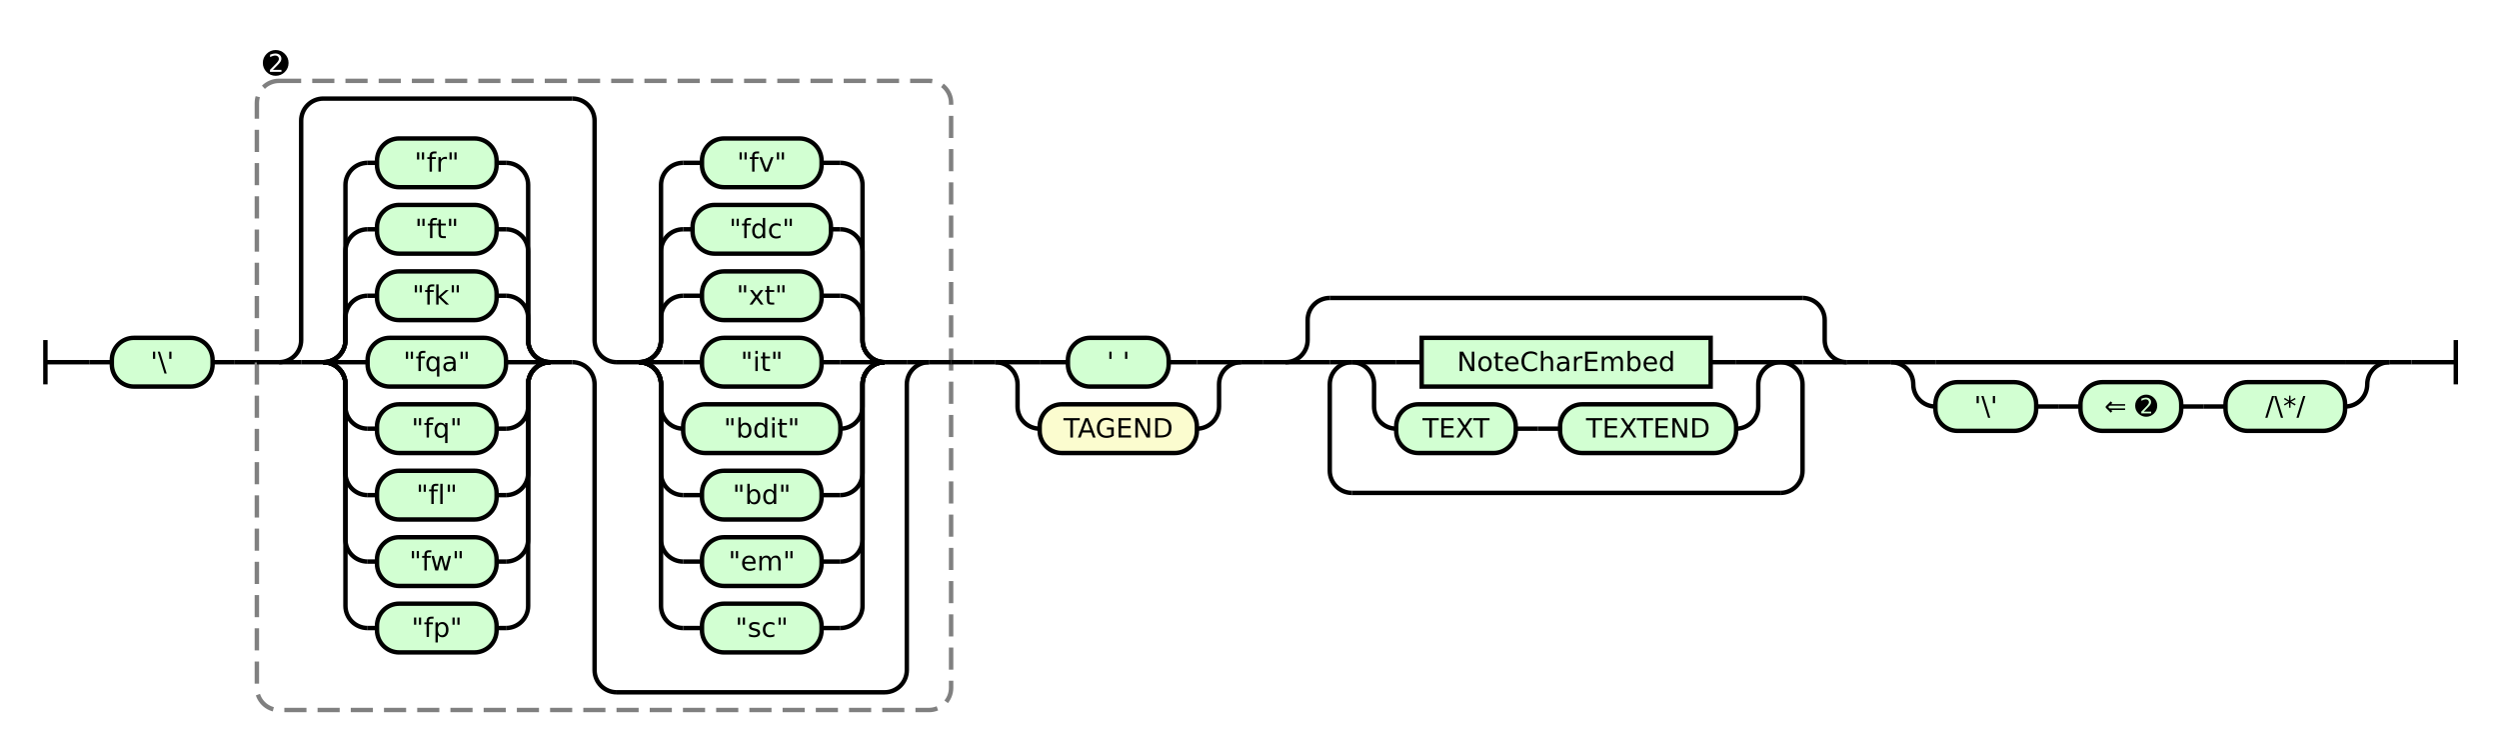
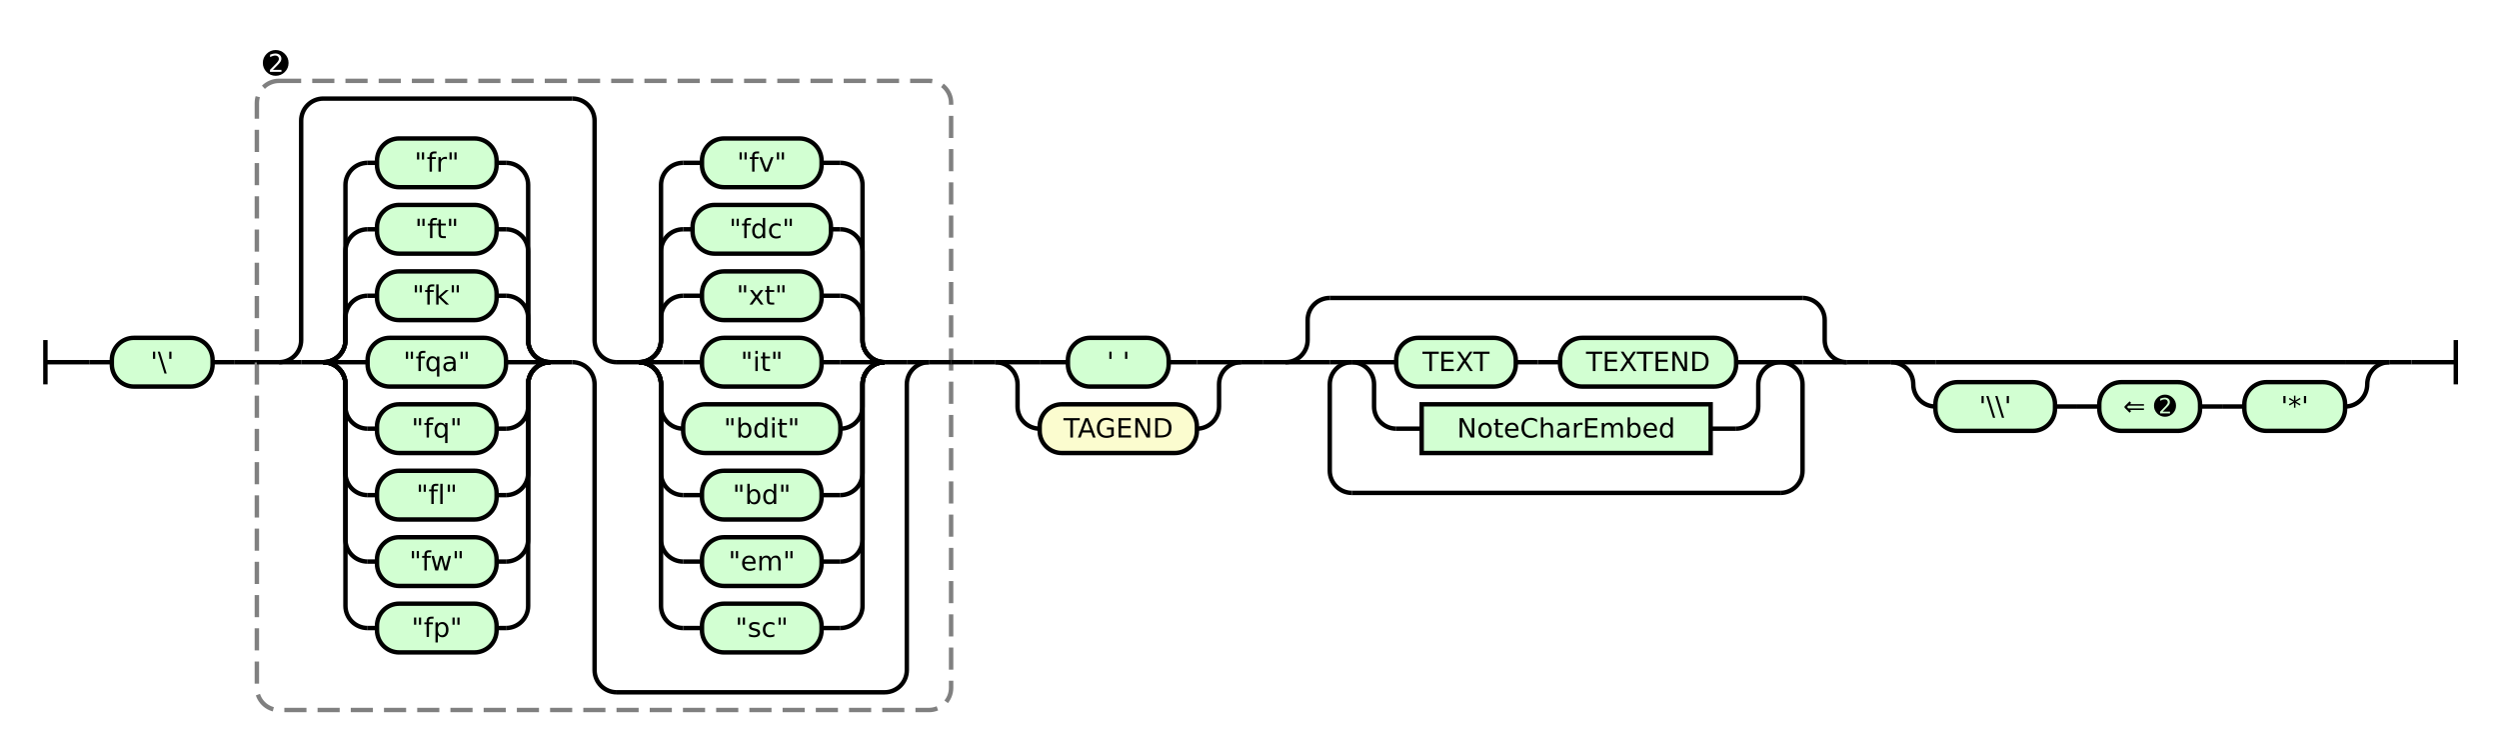
<svg xmlns="http://www.w3.org/2000/svg" class="railroad-diagram" height="340" viewBox="0 0 1128.5 340" width="1128.5">
  <g transform="translate(.5 .5)">
    <style>/*  */

    svg.railroad-diagram {
        background-color: hsl(30,20%,95%);
    }
    svg.railroad-diagram path {
        stroke-width: 2;
        stroke: black;
        fill: none;
    }
    svg.railroad-diagram text {
        font-size: 12px;
        text-anchor: middle;
        font-family: DejaVu Sans;
    }
    svg.railroad-diagram text.label {
        text-anchor:start;
    }
    svg.railroad-diagram text.comment {
        font-family: DejaVu Sans;
        font-size: 14px;
    }
    svg.railroad-diagram rect{
        stroke-width: 2;
        stroke: black;
        fill: rgb(210, 255, 210);
    }
    svg.railroad-diagram rect.group-box {
        stroke: gray;
        stroke-dasharray: 10 5;
        fill: none;
    }
    .terminal {
        font-family: DejaVu Sans;
    }
    svg.railroad-diagram g.altterminal rect {
        fill: rgb(251, 252, 207)
    }

/*  */
</style>
    <g>
      <path d="M 20 153 v 20 m 0 -10 h 20" />
    </g>
    <path d="M 40 163 h 10" />
    <g>
      <path d="M 50 163 h 0.0" />
      <path d="M 1078.5 163 h 0.0" />
      <g class="terminal ">
        <path d="M 50.0 163 h 0.0" />
        <path d="M 95.5 163 h 0.0" />
        <rect height="22" rx="10" ry="10" width="45.5" x="50.0" y="152" />
        <text x="72.75" y="167">'\'</text>
      </g>
      <path d="M 95.5 163 h 10" />
      <path d="M 105.5 163 h 10" />
      <g>
        <path d="M 115.5 163 h 0.0" />
        <path d="M 429.0 163 h 0.0" />
        <rect class="group-box" height="284" rx="10" ry="10" width="313.5" x="115.5" y="36" />
        <g>
          <path d="M 115.5 163 h 10.0" />
          <path d="M 419.0 163 h 10.0" />
          <g>
            <path d="M 125.5 163 h 0.0" />
            <path d="M 419.0 163 h 0.0" />
            <path d="M 125.5 163 a 10 10 0 0 0 10 -10 v -99 a 10 10 0 0 1 10 -10 h 112.5" />
            <path d="M 278.0 312 h 121.0 a 10 10 0 0 0 10 -10 v -129 a 10 10 0 0 1 10 -10" />
            <path d="M 125.5 163 h 10" />
            <g>
              <path d="M 135.5 163 h 10.0" />
              <path d="M 248.0 163 h 10.0" />
              <path d="M 145.5 163 a 10 10 0 0 0 10 -10 v -10 a 10 10 0 0 1 10 -10" />
              <g class="terminal ">
                <path d="M 165.5 133 h 4.25" />
                <path d="M 223.75 133 h 4.25" />
                <rect height="22" rx="10" ry="10" width="54.0" x="169.75" y="122" />
                <text x="196.75" y="137">"fk"</text>
              </g>
              <path d="M 228.0 133 a 10 10 0 0 1 10 10 v 10 a 10 10 0 0 0 10 10" />
              <path d="M 145.5 163 a 10 10 0 0 0 10 -10 v -40 a 10 10 0 0 1 10 -10" />
              <g class="terminal ">
                <path d="M 165.5 103 h 4.25" />
                <path d="M 223.75 103 h 4.25" />
                <rect height="22" rx="10" ry="10" width="54.0" x="169.75" y="92" />
                <text x="196.75" y="107">"ft"</text>
              </g>
              <path d="M 228.0 103 a 10 10 0 0 1 10 10 v 40 a 10 10 0 0 0 10 10" />
              <path d="M 145.5 163 a 10 10 0 0 0 10 -10 v -70 a 10 10 0 0 1 10 -10" />
              <g class="terminal ">
                <path d="M 165.5 73 h 4.25" />
                <path d="M 223.75 73 h 4.25" />
                <rect height="22" rx="10" ry="10" width="54.0" x="169.75" y="62" />
                <text x="196.75" y="77">"fr"</text>
              </g>
              <path d="M 228.0 73 a 10 10 0 0 1 10 10 v 70 a 10 10 0 0 0 10 10" />
              <path d="M 145.5 163 h 20" />
              <g class="terminal ">
                <path d="M 165.5 163 h 0.0" />
                <path d="M 228.0 163 h 0.0" />
                <rect height="22" rx="10" ry="10" width="62.5" x="165.5" y="152" />
                <text x="196.75" y="167">"fqa"</text>
              </g>
              <path d="M 228.0 163 h 20" />
              <path d="M 145.5 163 a 10 10 0 0 1 10 10 v 10 a 10 10 0 0 0 10 10" />
              <g class="terminal ">
                <path d="M 165.5 193 h 4.25" />
                <path d="M 223.75 193 h 4.25" />
                <rect height="22" rx="10" ry="10" width="54.0" x="169.75" y="182" />
                <text x="196.75" y="197">"fq"</text>
              </g>
              <path d="M 228.0 193 a 10 10 0 0 0 10 -10 v -10 a 10 10 0 0 1 10 -10" />
              <path d="M 145.5 163 a 10 10 0 0 1 10 10 v 40 a 10 10 0 0 0 10 10" />
              <g class="terminal ">
                <path d="M 165.5 223 h 4.25" />
                <path d="M 223.75 223 h 4.25" />
                <rect height="22" rx="10" ry="10" width="54.0" x="169.75" y="212" />
                <text x="196.75" y="227">"fl"</text>
              </g>
              <path d="M 228.0 223 a 10 10 0 0 0 10 -10 v -40 a 10 10 0 0 1 10 -10" />
              <path d="M 145.5 163 a 10 10 0 0 1 10 10 v 70 a 10 10 0 0 0 10 10" />
              <g class="terminal ">
                <path d="M 165.5 253 h 4.25" />
                <path d="M 223.75 253 h 4.25" />
                <rect height="22" rx="10" ry="10" width="54.0" x="169.75" y="242" />
                <text x="196.75" y="257">"fw"</text>
              </g>
              <path d="M 228.0 253 a 10 10 0 0 0 10 -10 v -70 a 10 10 0 0 1 10 -10" />
              <path d="M 145.5 163 a 10 10 0 0 1 10 10 v 100 a 10 10 0 0 0 10 10" />
              <g class="terminal ">
                <path d="M 165.5 283 h 4.25" />
                <path d="M 223.75 283 h 4.25" />
                <rect height="22" rx="10" ry="10" width="54.0" x="169.75" y="272" />
                <text x="196.75" y="287">"fp"</text>
              </g>
              <path d="M 228.0 283 a 10 10 0 0 0 10 -10 v -100 a 10 10 0 0 1 10 -10" />
            </g>
            <path d="M 258.0 163 a 10 10 0 0 1 10 10 v 129 a 10 10 0 0 0 10 10" />
            <path d="M 258.0 44 a 10 10 0 0 1 10 10 v 99 a 10 10 0 0 0 10 10" />
            <g>
              <path d="M 278.0 163 h 10.0" />
              <path d="M 399.0 163 h 10.0" />
              <path d="M 288.0 163 a 10 10 0 0 0 10 -10 v -10 a 10 10 0 0 1 10 -10" />
              <g class="terminal ">
                <path d="M 308.0 133 h 8.5" />
                <path d="M 370.5 133 h 8.5" />
                <rect height="22" rx="10" ry="10" width="54.0" x="316.5" y="122" />
                <text x="343.5" y="137">"xt"</text>
              </g>
              <path d="M 379.0 133 a 10 10 0 0 1 10 10 v 10 a 10 10 0 0 0 10 10" />
              <path d="M 288.0 163 a 10 10 0 0 0 10 -10 v -40 a 10 10 0 0 1 10 -10" />
              <g class="terminal ">
                <path d="M 308.0 103 h 4.25" />
                <path d="M 374.75 103 h 4.25" />
                <rect height="22" rx="10" ry="10" width="62.5" x="312.25" y="92" />
                <text x="343.5" y="107">"fdc"</text>
              </g>
              <path d="M 379.0 103 a 10 10 0 0 1 10 10 v 40 a 10 10 0 0 0 10 10" />
              <path d="M 288.0 163 a 10 10 0 0 0 10 -10 v -70 a 10 10 0 0 1 10 -10" />
              <g class="terminal ">
                <path d="M 308.0 73 h 8.5" />
                <path d="M 370.5 73 h 8.5" />
                <rect height="22" rx="10" ry="10" width="54.0" x="316.5" y="62" />
                <text x="343.5" y="77">"fv"</text>
              </g>
              <path d="M 379.0 73 a 10 10 0 0 1 10 10 v 70 a 10 10 0 0 0 10 10" />
              <path d="M 288.0 163 h 20" />
              <g class="terminal ">
                <path d="M 308.0 163 h 8.5" />
                <path d="M 370.5 163 h 8.5" />
                <rect height="22" rx="10" ry="10" width="54.0" x="316.5" y="152" />
                <text x="343.5" y="167">"it"</text>
              </g>
              <path d="M 379.0 163 h 20" />
              <path d="M 288.0 163 a 10 10 0 0 1 10 10 v 10 a 10 10 0 0 0 10 10" />
              <g class="terminal ">
                <path d="M 308.0 193 h 0.0" />
                <path d="M 379.0 193 h 0.0" />
                <rect height="22" rx="10" ry="10" width="71.0" x="308.0" y="182" />
                <text x="343.5" y="197">"bdit"</text>
              </g>
              <path d="M 379.0 193 a 10 10 0 0 0 10 -10 v -10 a 10 10 0 0 1 10 -10" />
              <path d="M 288.0 163 a 10 10 0 0 1 10 10 v 40 a 10 10 0 0 0 10 10" />
              <g class="terminal ">
                <path d="M 308.0 223 h 8.5" />
                <path d="M 370.5 223 h 8.5" />
                <rect height="22" rx="10" ry="10" width="54.0" x="316.5" y="212" />
                <text x="343.5" y="227">"bd"</text>
              </g>
              <path d="M 379.0 223 a 10 10 0 0 0 10 -10 v -40 a 10 10 0 0 1 10 -10" />
              <path d="M 288.0 163 a 10 10 0 0 1 10 10 v 70 a 10 10 0 0 0 10 10" />
              <g class="terminal ">
                <path d="M 308.0 253 h 8.5" />
                <path d="M 370.5 253 h 8.5" />
                <rect height="22" rx="10" ry="10" width="54.0" x="316.5" y="242" />
                <text x="343.5" y="257">"em"</text>
              </g>
              <path d="M 379.0 253 a 10 10 0 0 0 10 -10 v -70 a 10 10 0 0 1 10 -10" />
              <path d="M 288.0 163 a 10 10 0 0 1 10 10 v 100 a 10 10 0 0 0 10 10" />
              <g class="terminal ">
                <path d="M 308.0 283 h 8.5" />
                <path d="M 370.5 283 h 8.5" />
                <rect height="22" rx="10" ry="10" width="54.0" x="316.5" y="272" />
                <text x="343.5" y="287">"sc"</text>
              </g>
              <path d="M 379.0 283 a 10 10 0 0 0 10 -10 v -100 a 10 10 0 0 1 10 -10" />
            </g>
            <path d="M 409.0 163 h 10" />
          </g>
        </g>
        <g class="non-terminal ">
          <path d="M 115.5 28 h 0.0" />
          <path d="M 132.5 28 h 0.0" />
          <text class="comment" x="124.0" y="33">➋</text>
        </g>
      </g>
      <path d="M 429.0 163 h 10" />
      <path d="M 439.0 163 h 10" />
      <g>
        <path d="M 449.0 163 h 0.0" />
        <path d="M 560.0 163 h 0.0" />
        <path d="M 449.0 163 h 20" />
        <g class="terminal ">
          <path d="M 469.0 163 h 12.75" />
          <path d="M 527.25 163 h 12.75" />
          <rect height="22" rx="10" ry="10" width="45.5" x="481.75" y="152" />
          <text x="504.5" y="167">' '</text>
        </g>
        <path d="M 540.0 163 h 20" />
        <path d="M 449.0 163 a 10 10 0 0 1 10 10 v 10 a 10 10 0 0 0 10 10" />
        <g class="terminal altterminal">
          <path d="M 469.0 193 h 0.0" />
          <path d="M 540.0 193 h 0.0" />
          <rect height="22" rx="10" ry="10" width="71.0" x="469.0" y="182" />
          <text x="504.5" y="197">TAGEND</text>
        </g>
        <path d="M 540.0 193 a 10 10 0 0 0 10 -10 v -10 a 10 10 0 0 1 10 -10" />
      </g>
      <path d="M 560.0 163 h 10" />
      <path d="M 570.0 163 h 10" />
      <g>
        <path d="M 580.0 163 h 0.0" />
        <path d="M 833.5 163 h 0.0" />
        <path d="M 580.0 163 a 10 10 0 0 0 10 -10 v -9 a 10 10 0 0 1 10 -10" />
        <g>
          <path d="M 600.0 134 h 213.5" />
        </g>
        <path d="M 813.5 134 a 10 10 0 0 1 10 10 v 9 a 10 10 0 0 0 10 10" />
        <path d="M 580.0 163 h 20" />
        <g>
          <path d="M 600.0 163 h 0.0" />
          <path d="M 813.5 163 h 0.0" />
          <path d="M 600.0 163 h 10" />
          <g>
            <path d="M 610.0 163 h 0.0" />
            <path d="M 803.5 163 h 0.0" />
            <path d="M 610.0 163 h 20" />
-             <g class="non-terminal ">
-               <path d="M 630.0 163 h 11.5" />
-               <path d="M 772.0 163 h 11.5" />
-               <rect height="22" width="130.5" x="641.5" y="152" />
-               <text x="706.75" y="167">NoteCharEmbed</text>
+             <g>
+               <path d="M 630.0 163 h 0.0" />
+               <path d="M 783.5 163 h 0.0" />
+               <g class="terminal ">
+                 <path d="M 630.0 163 h 0.0" />
+                 <path d="M 684.0 163 h 0.0" />
+                 <rect height="22" rx="10" ry="10" width="54.0" x="630.0" y="152" />
+                 <text x="657.0" y="167">TEXT</text>
+               </g>
+               <path d="M 684.0 163 h 10" />
+               <path d="M 694.0 163 h 10" />
+               <g class="terminal ">
+                 <path d="M 704.0 163 h 0.0" />
+                 <path d="M 783.5 163 h 0.0" />
+                 <rect height="22" rx="10" ry="10" width="79.5" x="704.0" y="152" />
+                 <text x="743.75" y="167">TEXTEND</text>
+               </g>
            </g>
            <path d="M 783.5 163 h 20" />
            <path d="M 610.0 163 a 10 10 0 0 1 10 10 v 10 a 10 10 0 0 0 10 10" />
-             <g>
-               <path d="M 630.0 193 h 0.0" />
-               <path d="M 783.5 193 h 0.0" />
-               <g class="terminal ">
-                 <path d="M 630.0 193 h 0.0" />
-                 <path d="M 684.0 193 h 0.0" />
-                 <rect height="22" rx="10" ry="10" width="54.0" x="630.0" y="182" />
-                 <text x="657.0" y="197">TEXT</text>
-               </g>
-               <path d="M 684.0 193 h 10" />
-               <path d="M 694.0 193 h 10" />
-               <g class="terminal ">
-                 <path d="M 704.0 193 h 0.0" />
-                 <path d="M 783.5 193 h 0.0" />
-                 <rect height="22" rx="10" ry="10" width="79.5" x="704.0" y="182" />
-                 <text x="743.75" y="197">TEXTEND</text>
-               </g>
+             <g class="non-terminal ">
+               <path d="M 630.0 193 h 11.5" />
+               <path d="M 772.0 193 h 11.5" />
+               <rect height="22" width="130.5" x="641.5" y="182" />
+               <text x="706.75" y="197">NoteCharEmbed</text>
            </g>
            <path d="M 783.5 193 a 10 10 0 0 0 10 -10 v -10 a 10 10 0 0 1 10 -10" />
          </g>
          <path d="M 803.5 163 h 10" />
          <path d="M 610.0 163 a 10 10 0 0 0 -10 10 v 39 a 10 10 0 0 0 10 10" />
          <g>
            <path d="M 610.0 222 h 193.5" />
          </g>
          <path d="M 803.5 222 a 10 10 0 0 0 10 -10 v -39 a 10 10 0 0 0 -10 -10" />
        </g>
        <path d="M 813.5 163 h 20" />
      </g>
      <path d="M 833.5 163 h 10" />
      <path d="M 843.5 163 h 10" />
      <g>
        <path d="M 853.5 163 h 0.0" />
        <path d="M 1078.5 163 h 0.0" />
        <path d="M 853.5 163 h 20" />
        <g>
          <path d="M 873.5 163 h 185.0" />
        </g>
        <path d="M 1058.5 163 h 20" />
        <path d="M 853.5 163 a 10 10 0 0 1 10 10 v 0 a 10 10 0 0 0 10 10" />
        <g>
          <path d="M 873.5 183 h 0.0" />
          <path d="M 1058.5 183 h 0.0" />
          <g class="terminal ">
            <path d="M 873.5 183 h 0.0" />
-             <path d="M 919.0 183 h 0.0" />
-             <rect height="22" rx="10" ry="10" width="45.5" x="873.5" y="172" />
-             <text x="896.25" y="187">'\'</text>
-           </g>
-           <path d="M 919.0 183 h 10" />
-           <path d="M 929.0 183 h 10" />
+             <path d="M 927.5 183 h 0.0" />
+             <rect height="22" rx="10" ry="10" width="54.0" x="873.5" y="172" />
+             <text x="900.5" y="187">'\\'</text>
+           </g>
+           <path d="M 927.5 183 h 10" />
+           <path d="M 937.5 183 h 10" />
          <g class="terminal ">
-             <path d="M 939.0 183 h 0.0" />
-             <path d="M 984.5 183 h 0.0" />
-             <rect height="22" rx="10" ry="10" width="45.5" x="939.0" y="172" />
-             <text x="961.75" y="187">⇐ ➋</text>
-           </g>
-           <path d="M 984.5 183 h 10" />
-           <path d="M 994.5 183 h 10" />
+             <path d="M 947.5 183 h 0.0" />
+             <path d="M 993.0 183 h 0.0" />
+             <rect height="22" rx="10" ry="10" width="45.5" x="947.5" y="172" />
+             <text x="970.25" y="187">⇐ ➋</text>
+           </g>
+           <path d="M 993.0 183 h 10" />
+           <path d="M 1003.0 183 h 10" />
          <g class="terminal ">
-             <path d="M 1004.5 183 h 0.0" />
+             <path d="M 1013.0 183 h 0.0" />
            <path d="M 1058.5 183 h 0.0" />
-             <rect height="22" rx="10" ry="10" width="54.0" x="1004.5" y="172" />
-             <text x="1031.5" y="187">/\*/</text>
+             <rect height="22" rx="10" ry="10" width="45.5" x="1013.0" y="172" />
+             <text x="1035.75" y="187">'*'</text>
          </g>
        </g>
        <path d="M 1058.5 183 a 10 10 0 0 0 10 -10 v 0 a 10 10 0 0 1 10 -10" />
      </g>
    </g>
    <path d="M 1078.5 163 h 10" />
    <path d="M 1088.5 163 h 20 m 0 -10 v 20" />
  </g>
</svg>
